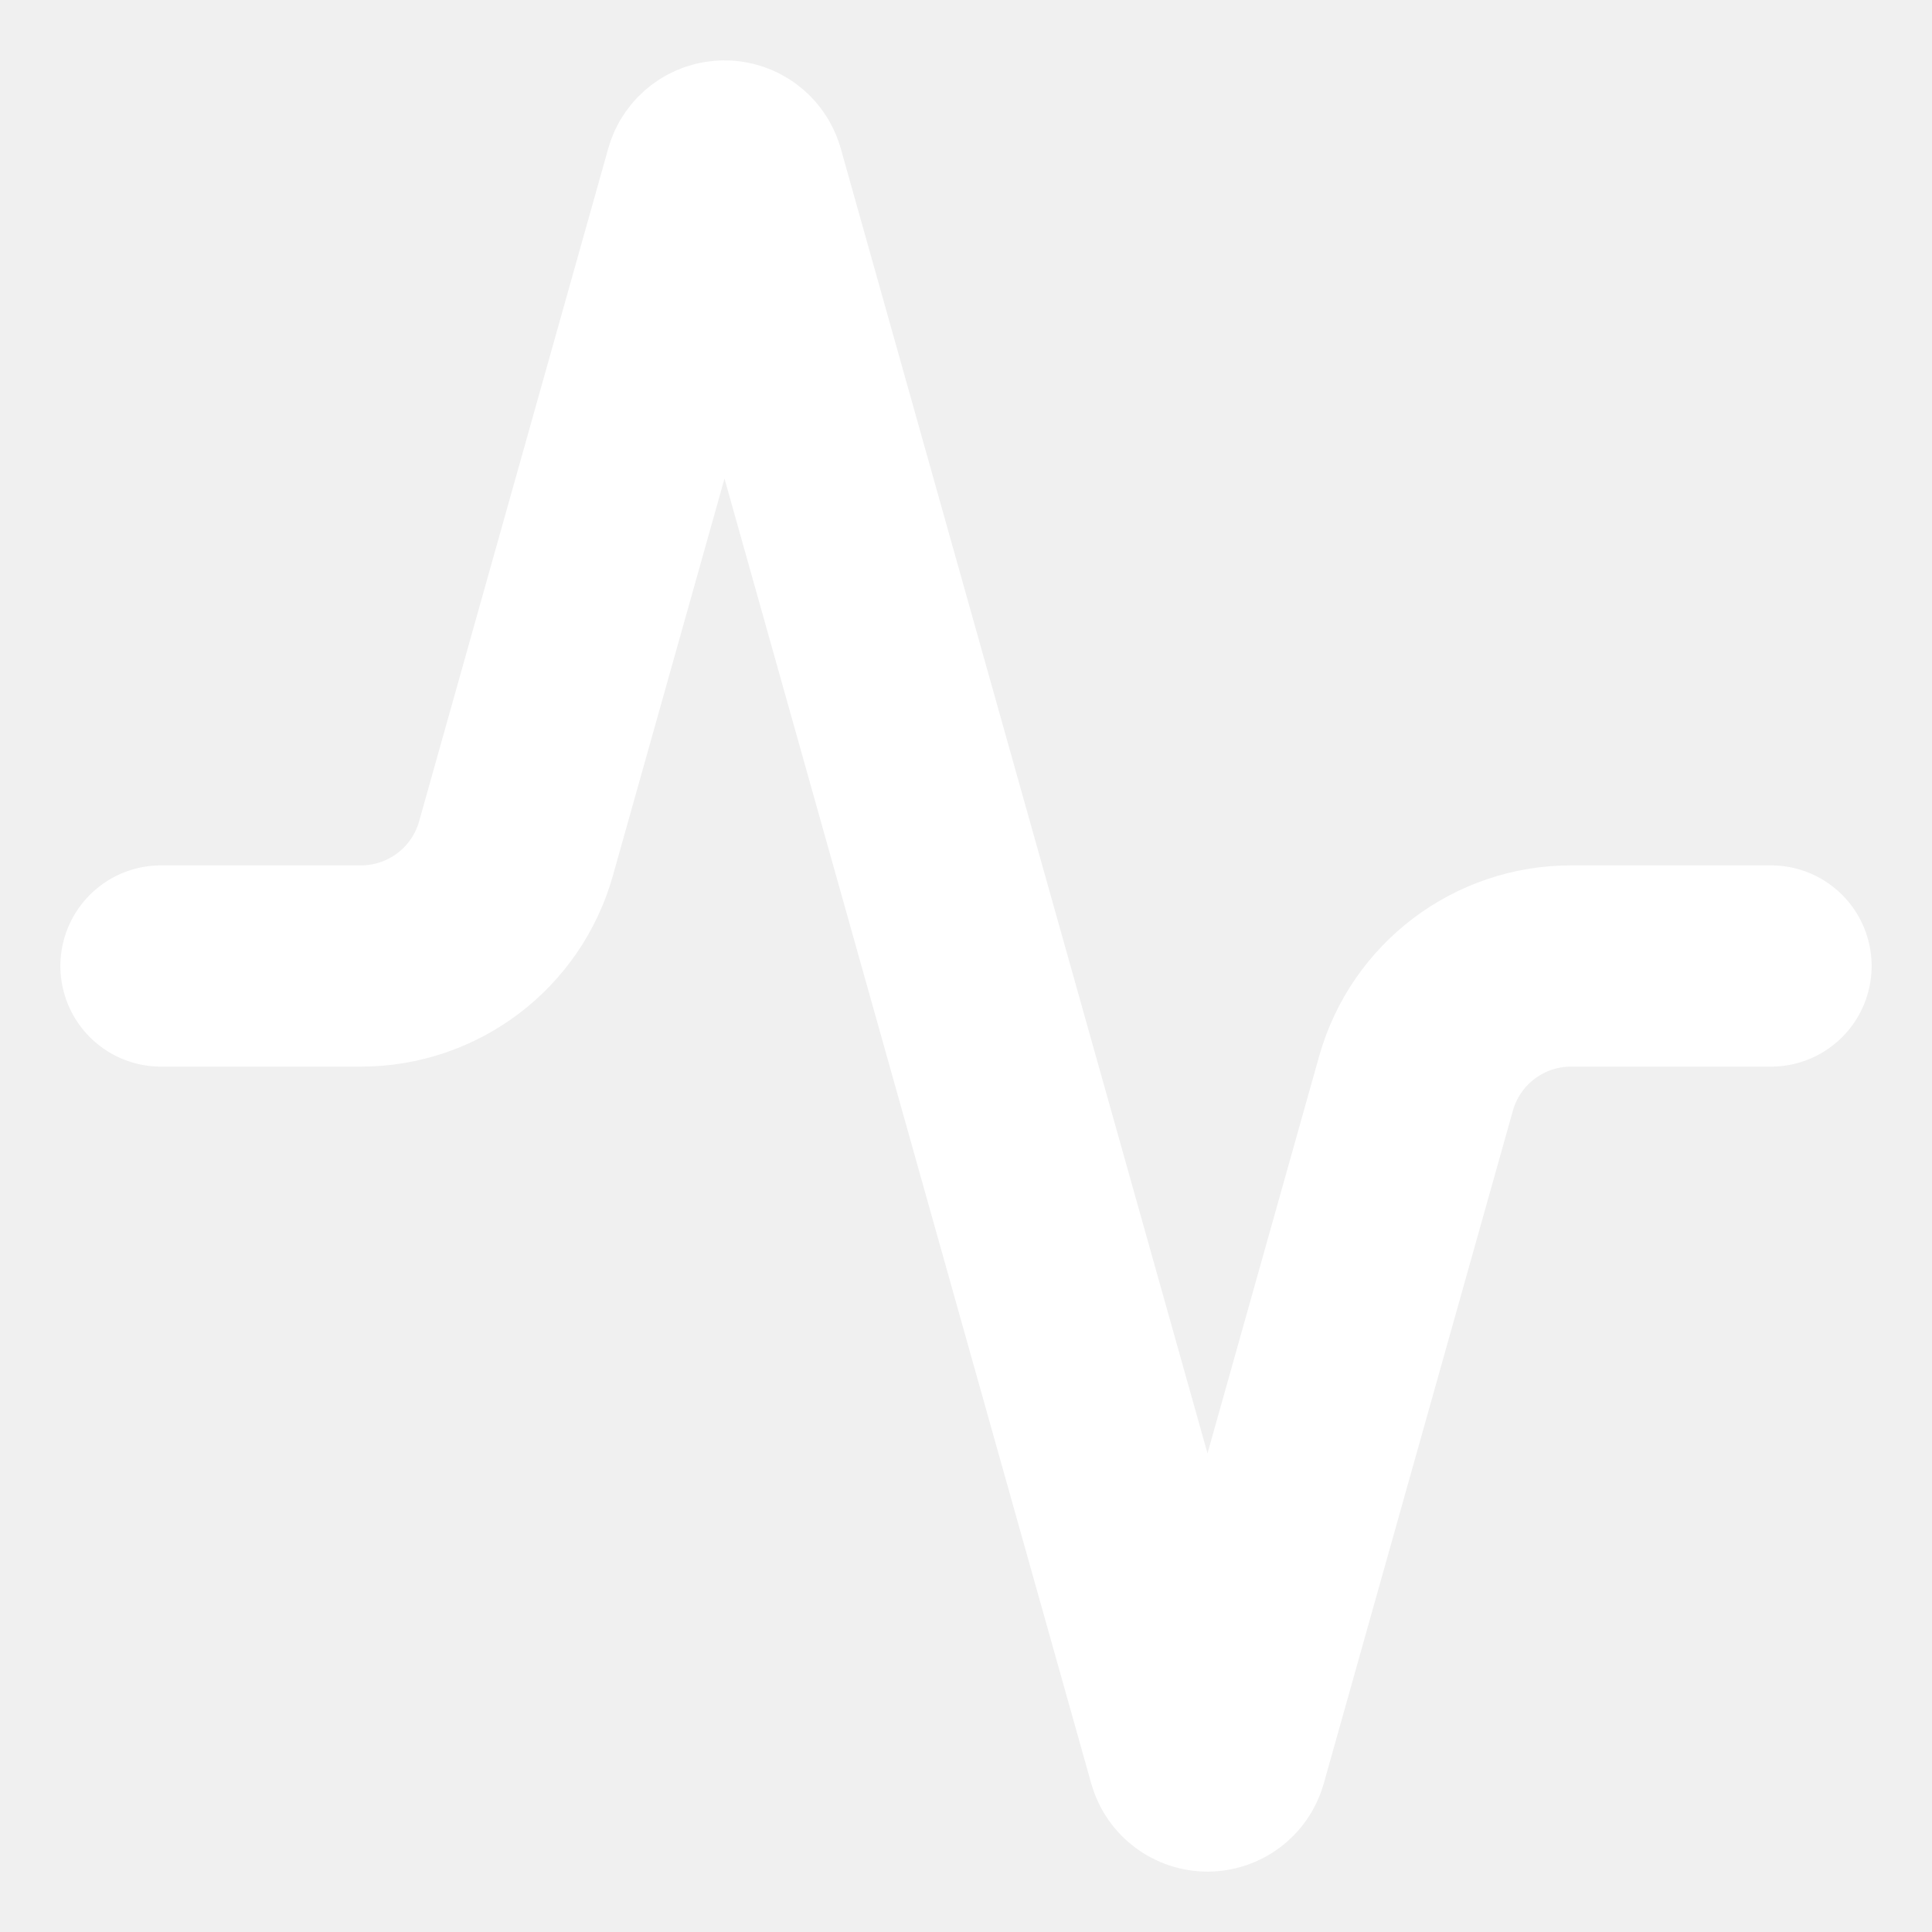
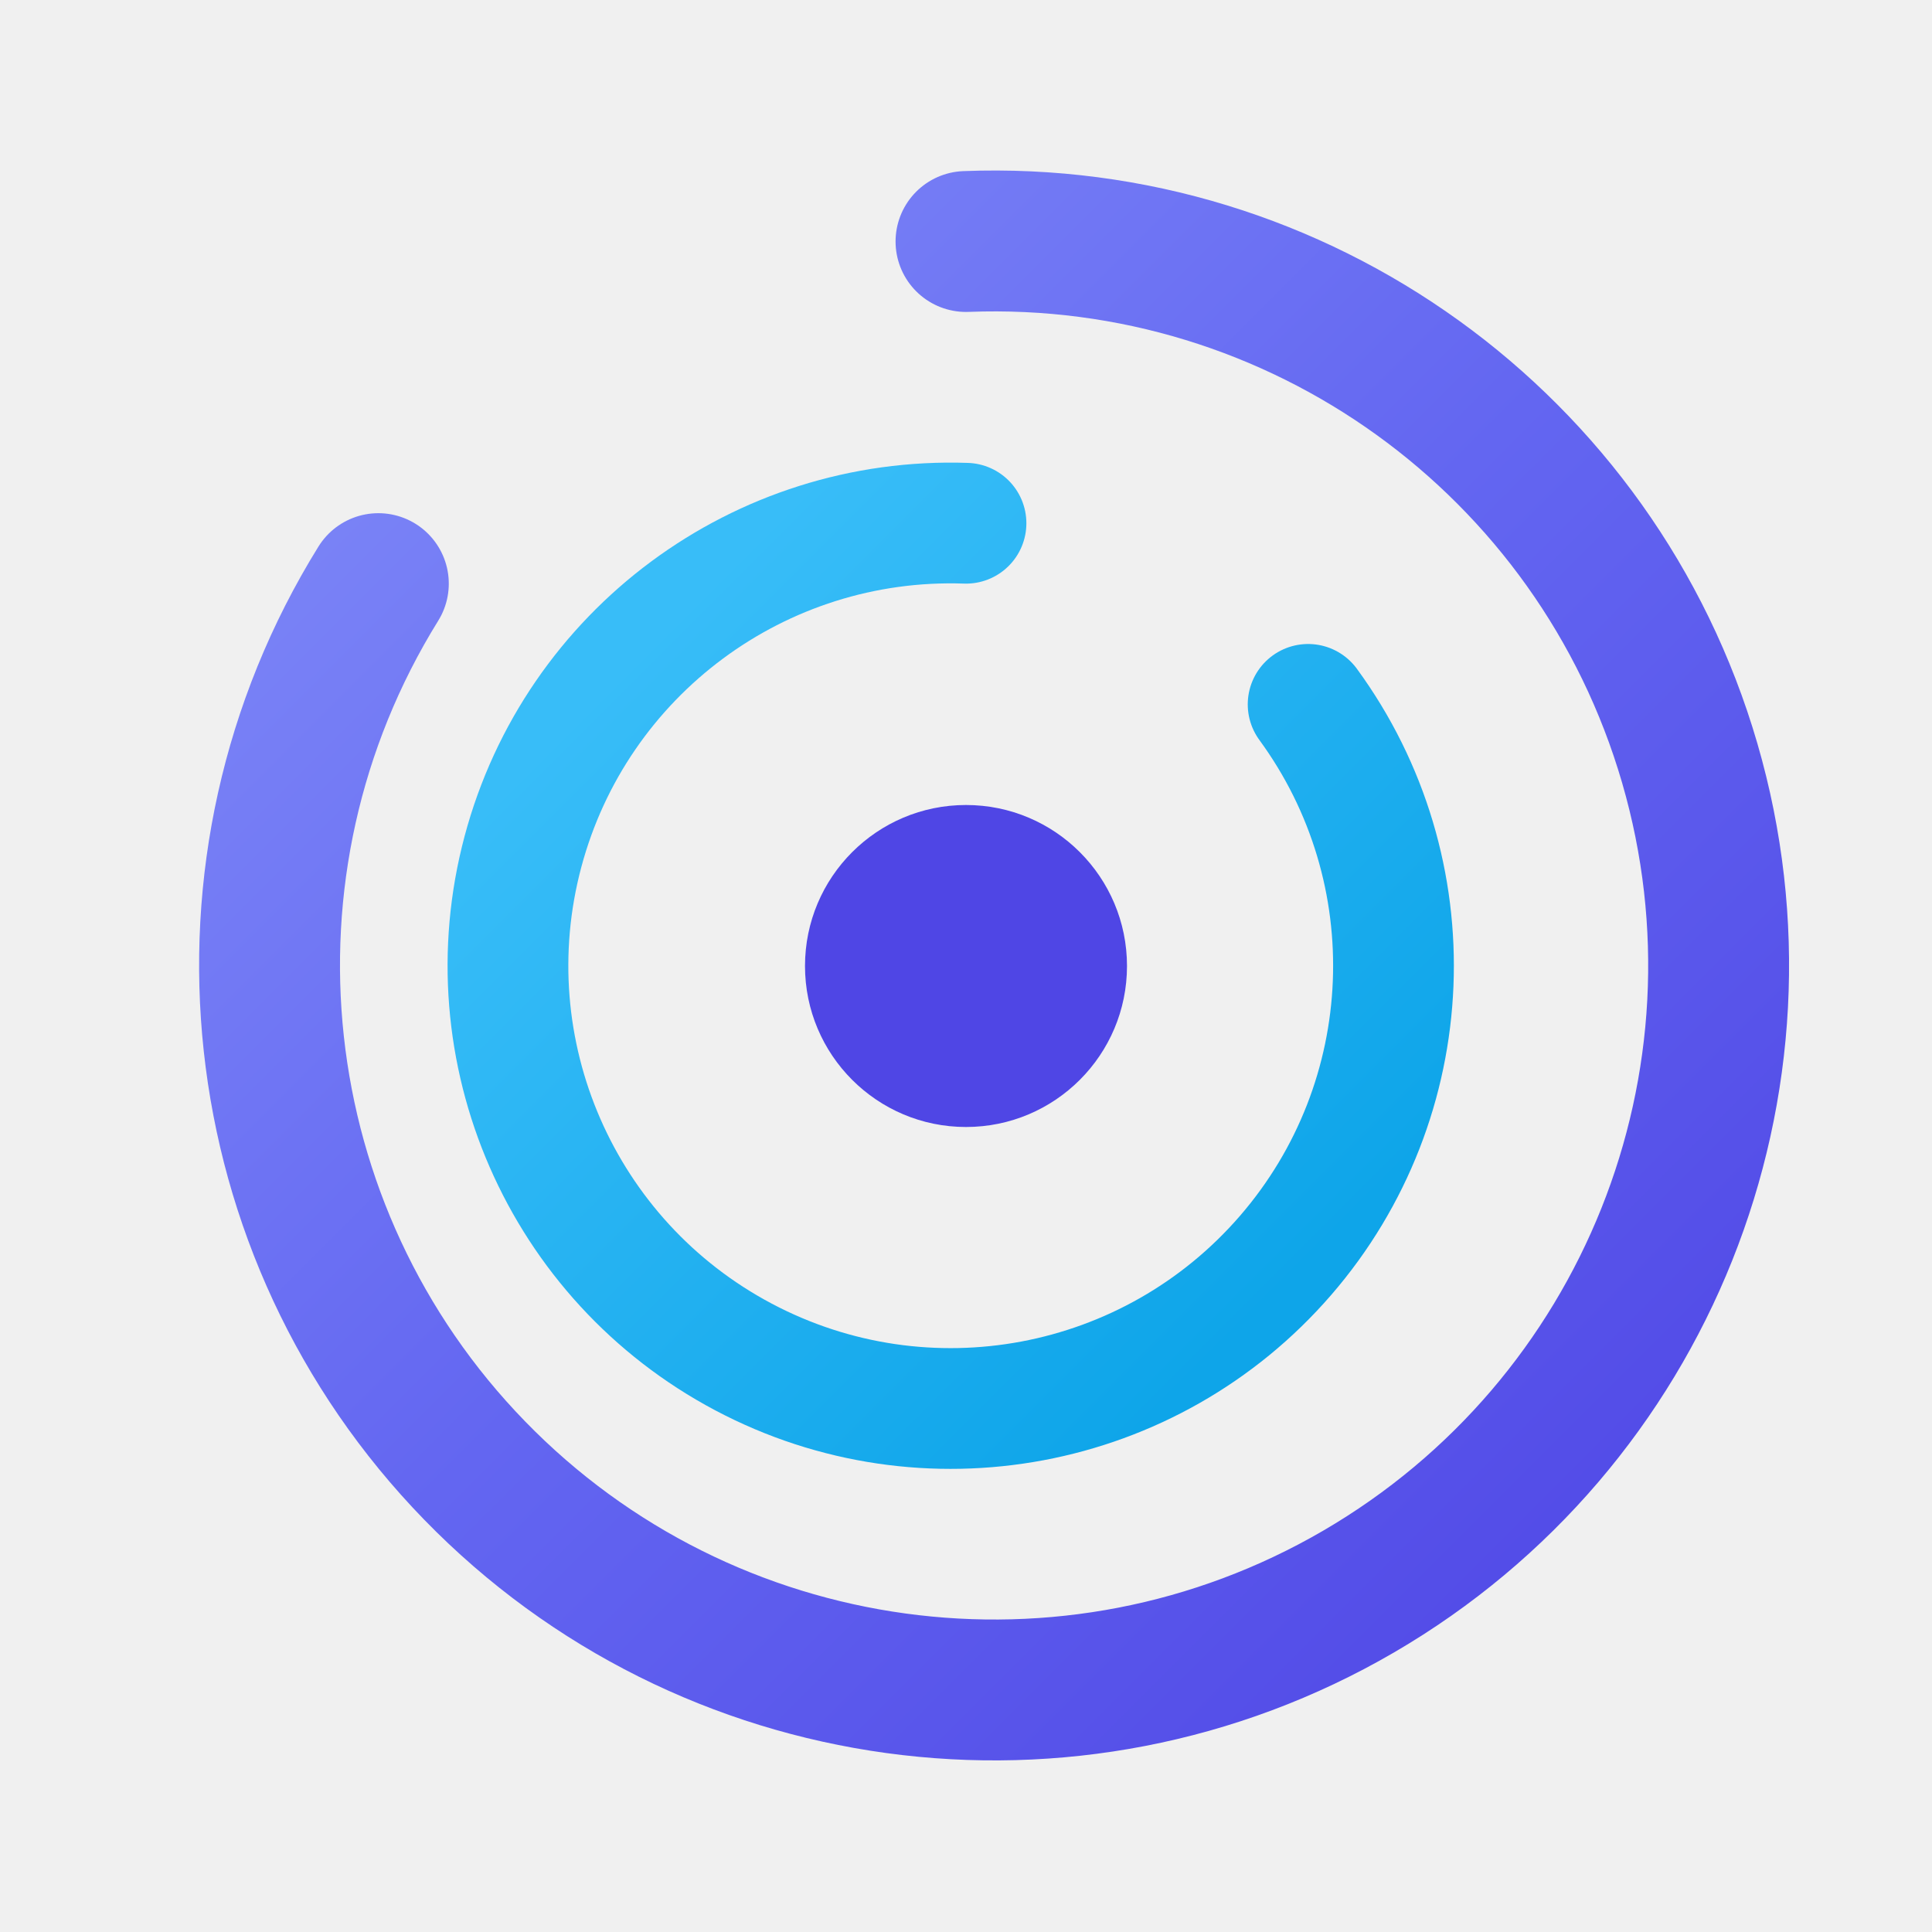
- <svg xmlns="http://www.w3.org/2000/svg" viewBox="0 0 24 24" fill="none" stroke="#ffffff" stroke-width="2.5" stroke-linecap="round" stroke-linejoin="round">
-   <path d="M22 12h-2.48a2 2 0 0 0-1.93 1.46l-2.35 8.36a.25.25 0 0 1-.48 0L9.24 2.18a.25.25 0 0 0-.48 0l-2.35 8.36A2 2 0 0 1 4.48 12H2" />
+ <svg xmlns="http://www.w3.org/2000/svg" viewBox="0 0 48 48" fill="none">
+   <defs>
+     <linearGradient id="vrittaGrad" x1="6" y1="6" x2="42" y2="42" gradientUnits="userSpaceOnUse">
+       <stop offset="0%" stop-color="#818cf8" />
+       <stop offset="50%" stop-color="#6366f1" />
+       <stop offset="100%" stop-color="#4f46e5" />
+     </linearGradient>
+     <linearGradient id="vrittaAccent" x1="16" y1="16" x2="32" y2="32" gradientUnits="userSpaceOnUse">
+       <stop offset="0%" stop-color="#38bdf8" />
+       <stop offset="100%" stop-color="#0ea5e9" />
+     </linearGradient>
+   </defs>
+   <path d="M 24 6 A 18 18 0 1 1 9.4 14.5" stroke="url(#vrittaGrad)" stroke-width="3.5" stroke-linecap="round" />
+   <path d="M 24 13 A 11 11 0 1 0 32.5 17.5" stroke="url(#vrittaAccent)" stroke-width="3" stroke-linecap="round" />
+   <circle cx="24" cy="24" r="4" fill="#4f46e5" />
</svg>
